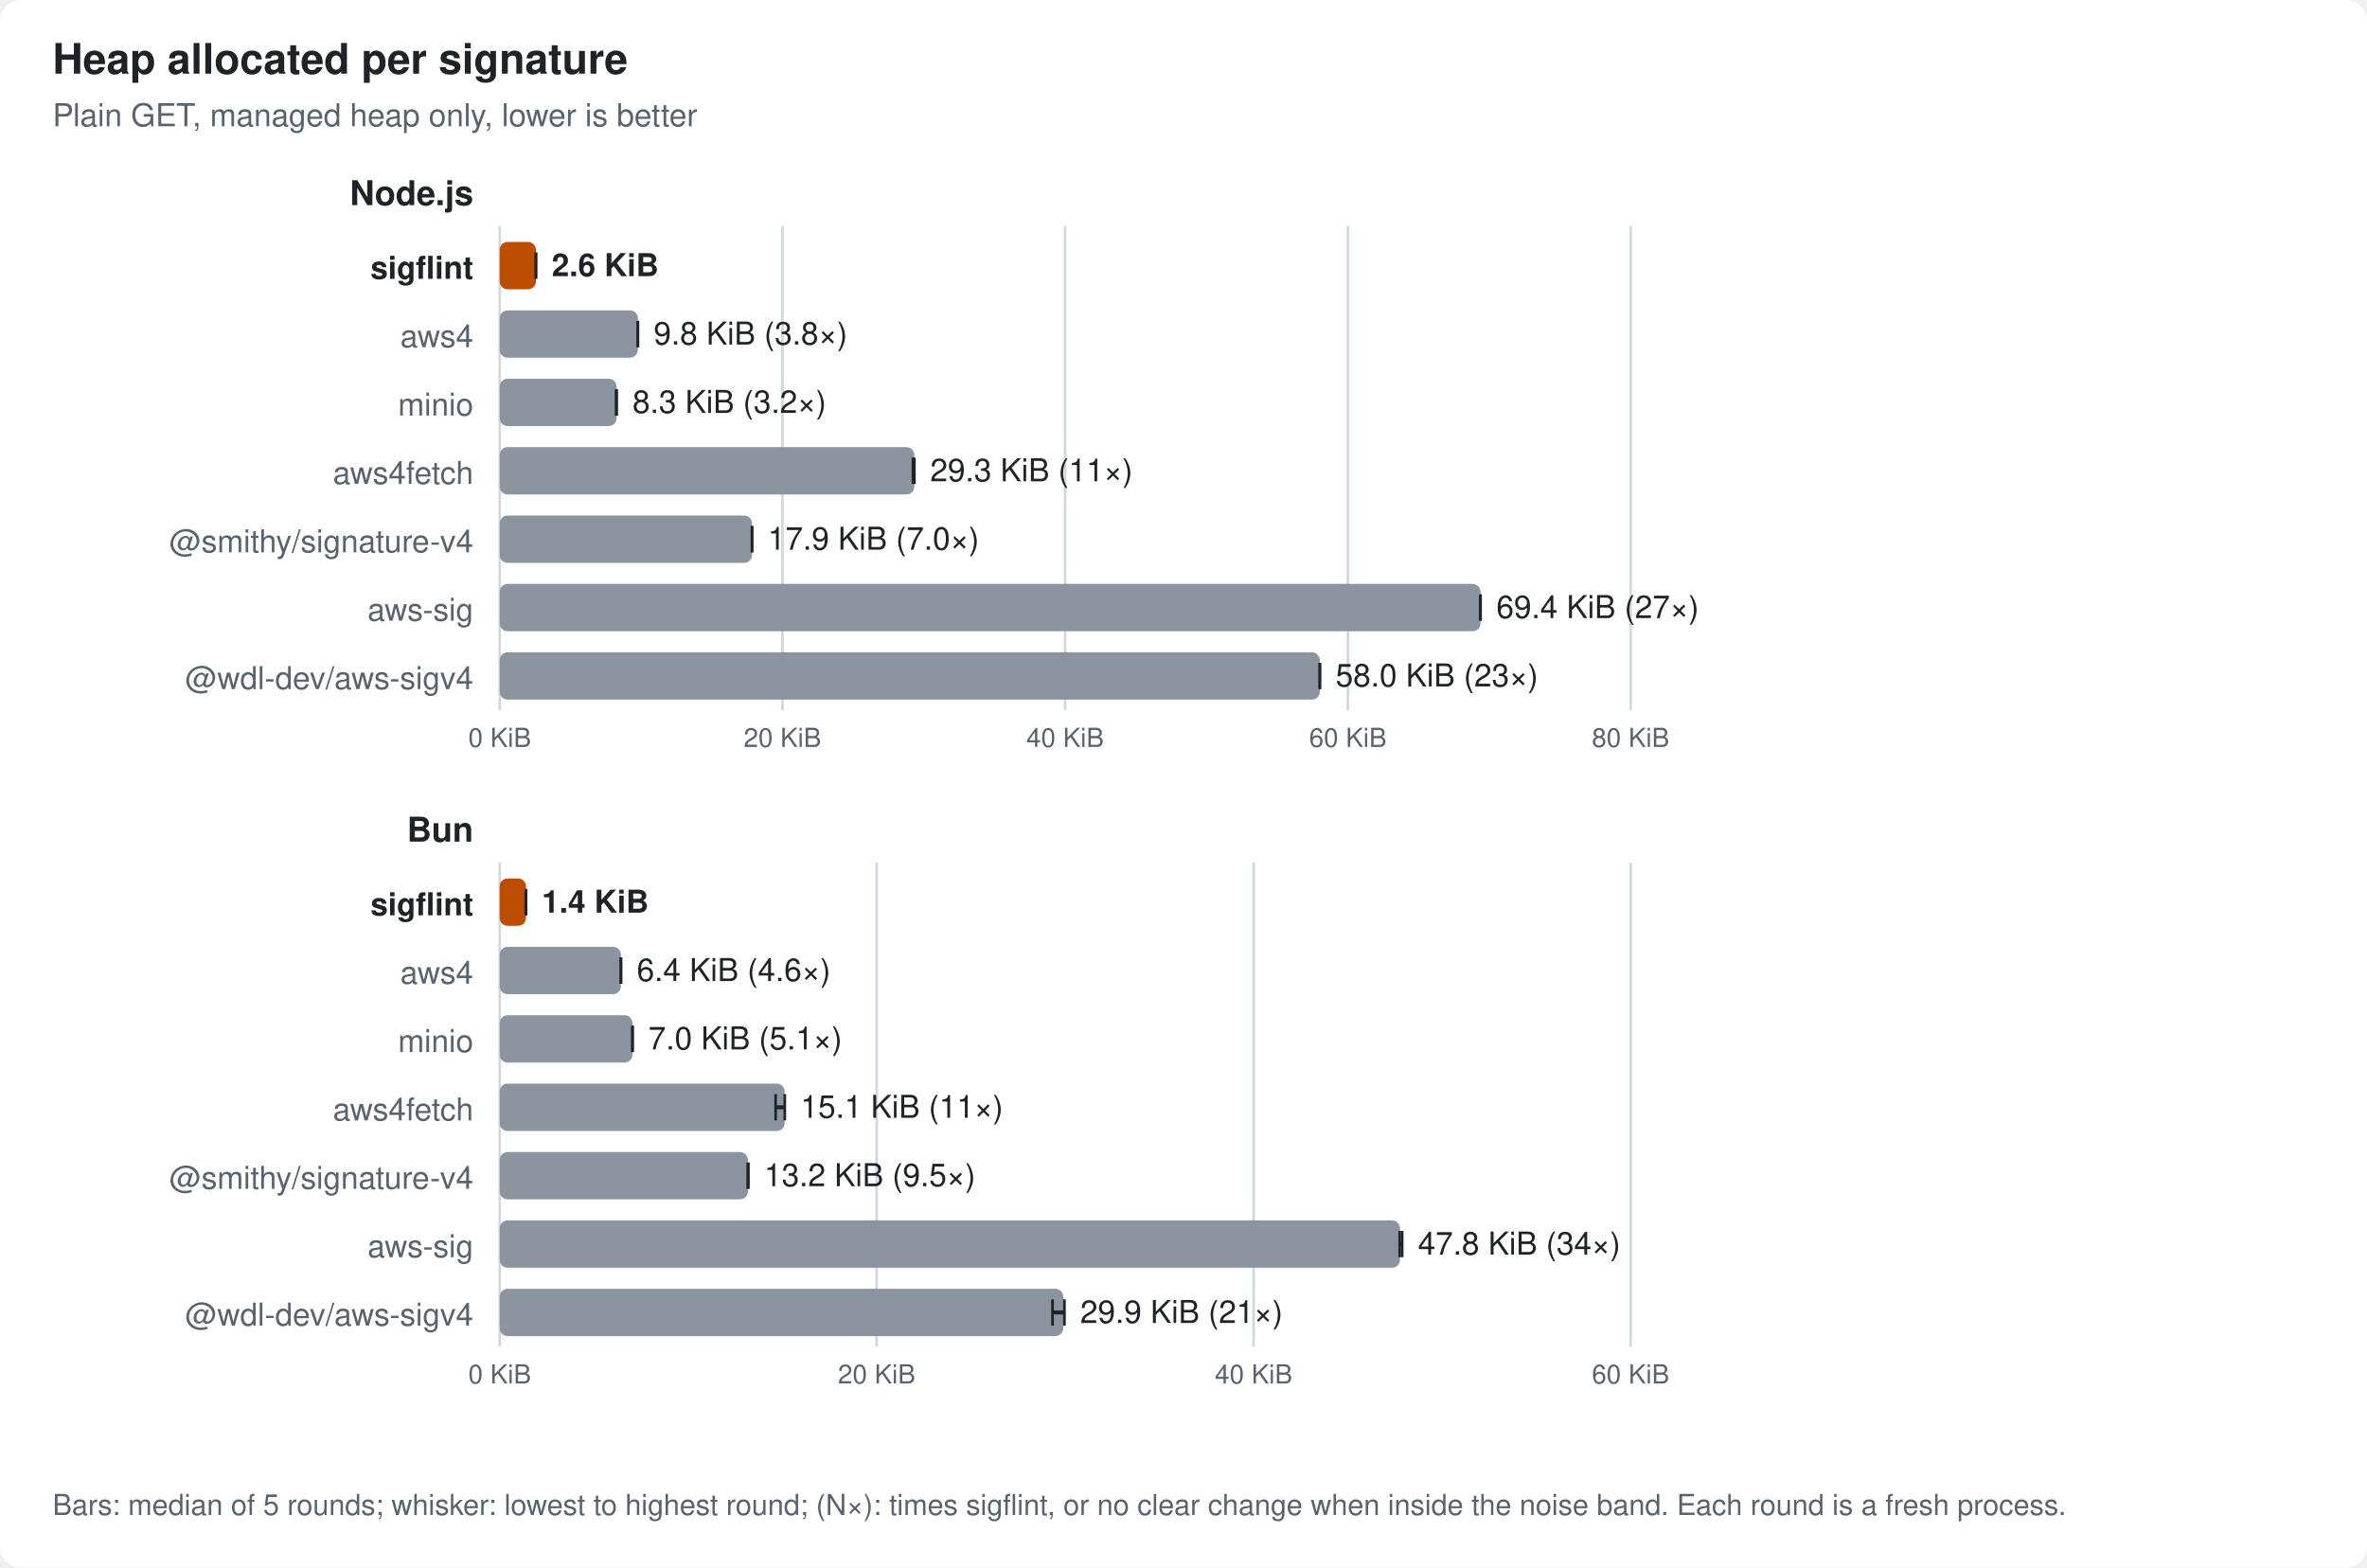
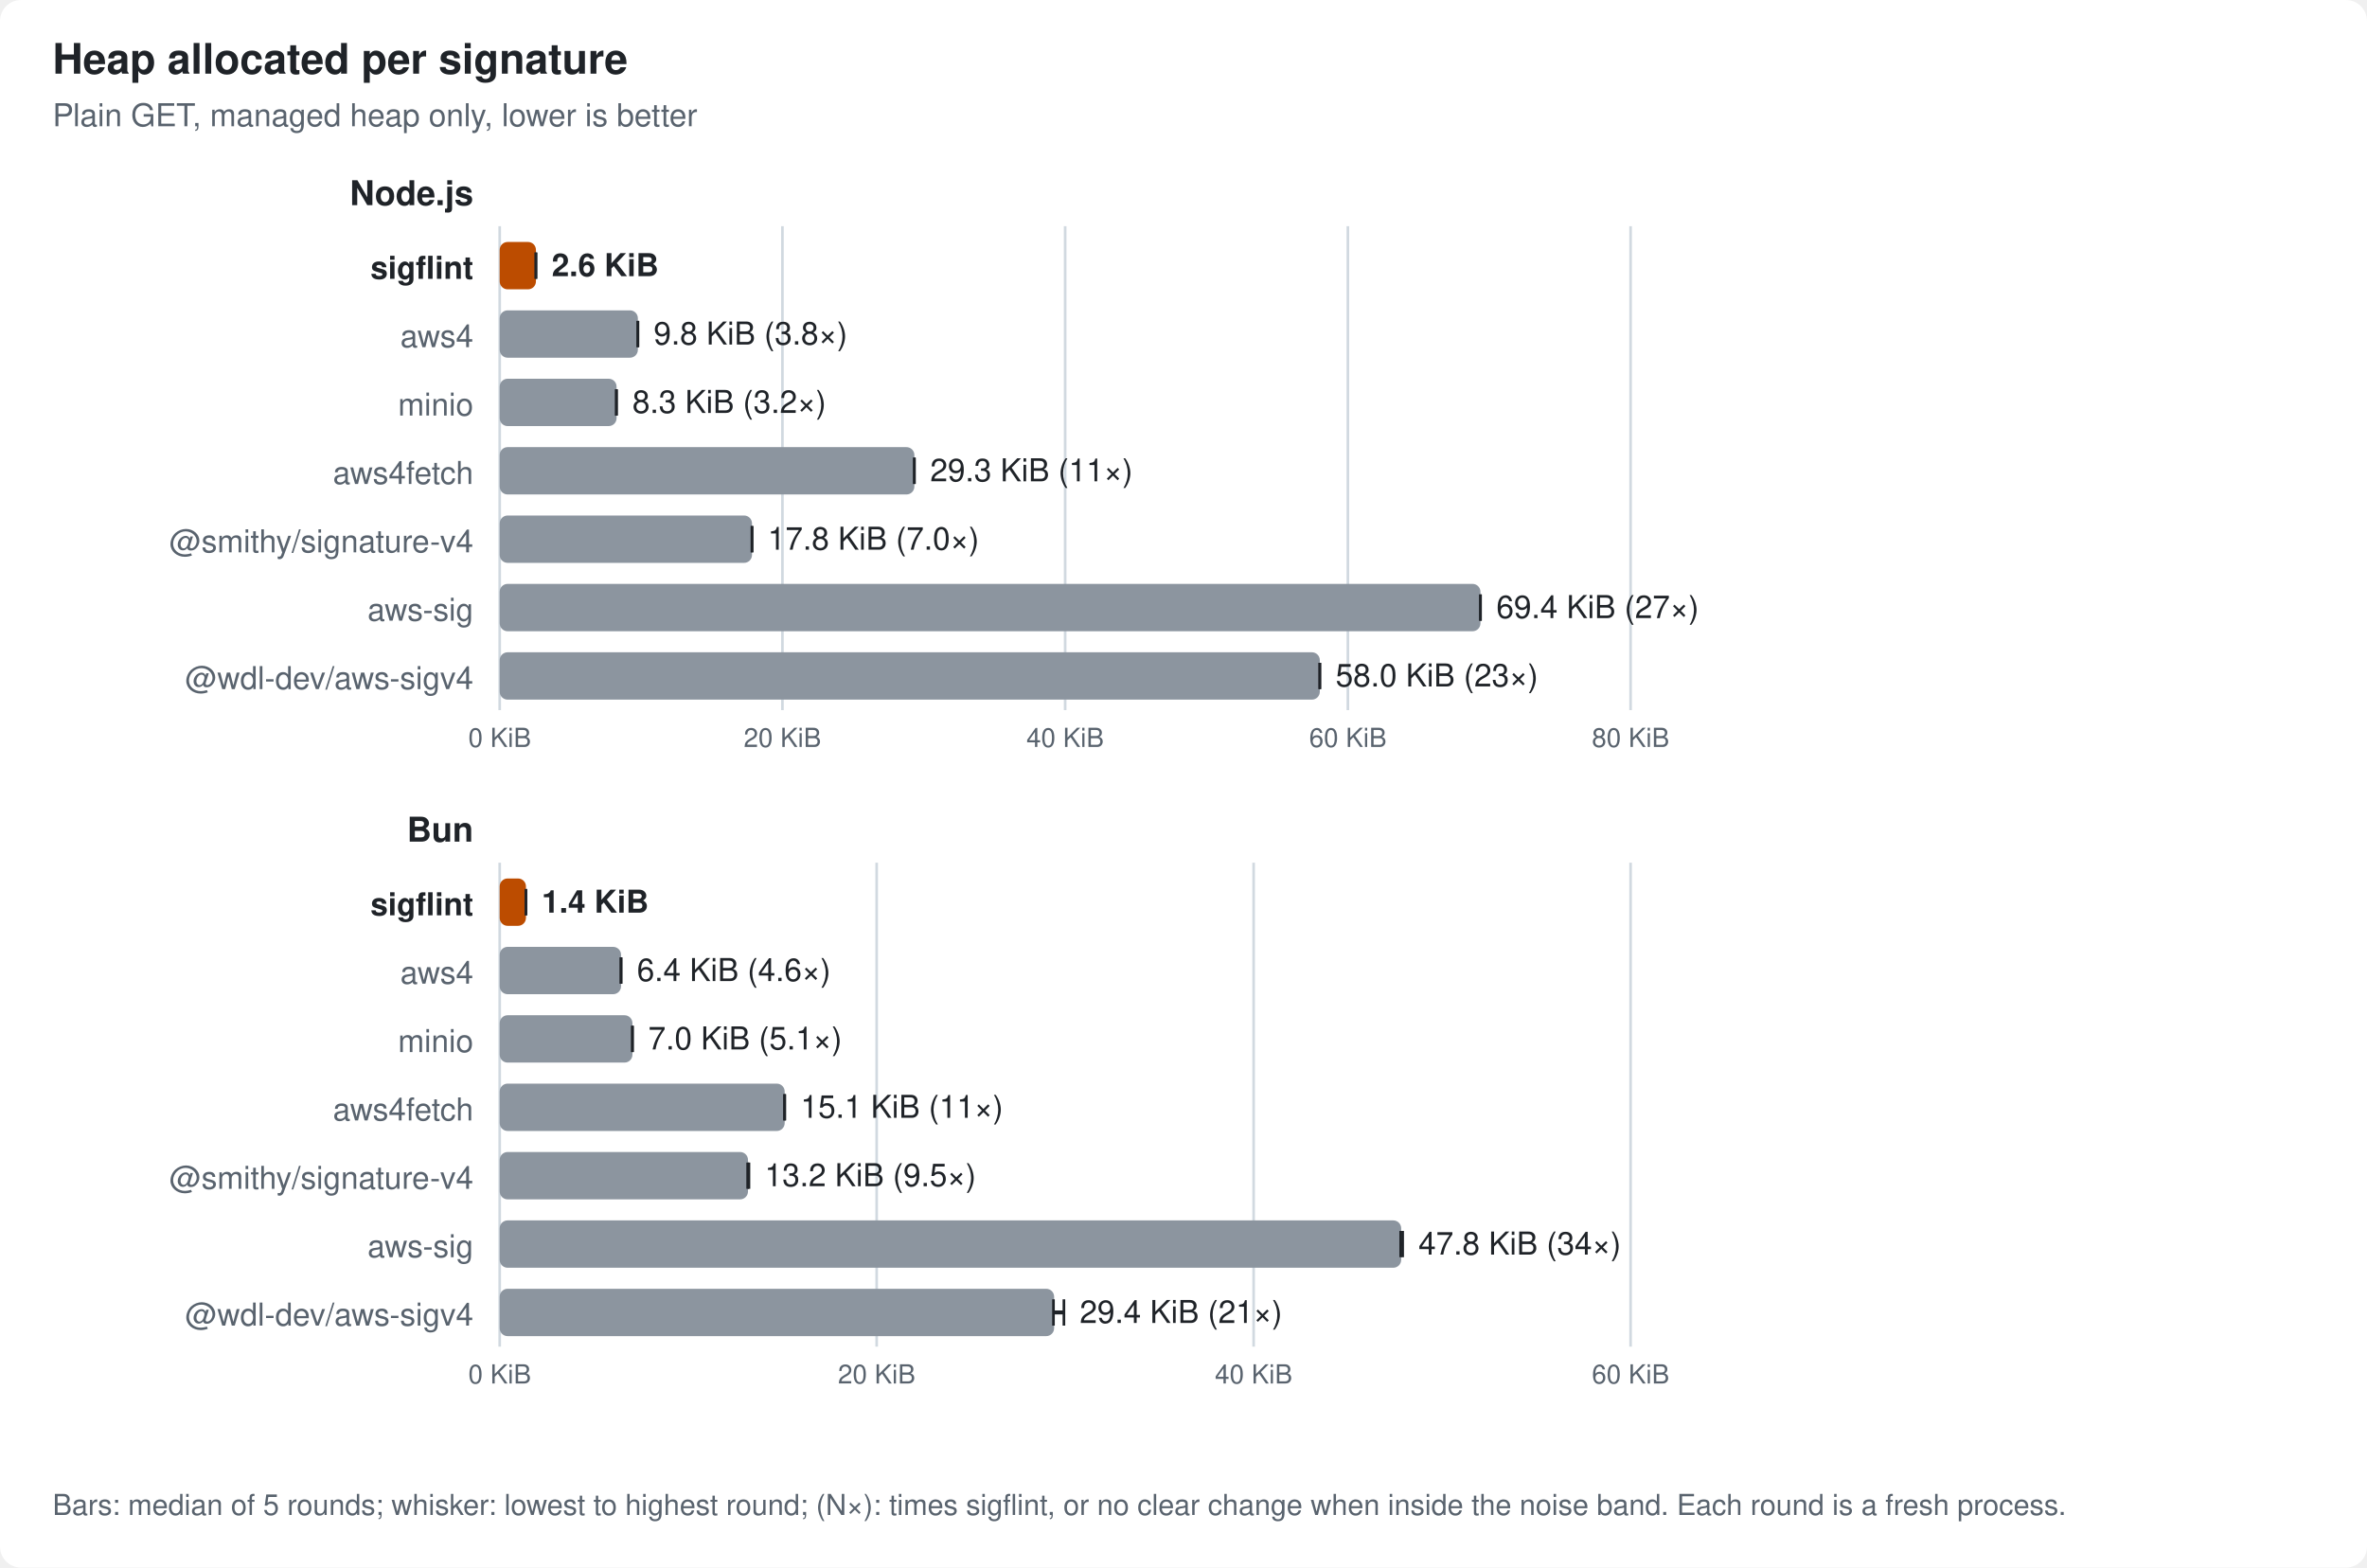
<svg xmlns="http://www.w3.org/2000/svg" width="900" height="596" viewBox="0 0 900 596" role="img" aria-labelledby="t" font-family="-apple-system,BlinkMacSystemFont,'Segoe UI',Helvetica,Arial,sans-serif">
  <rect width="900" height="596" rx="8" fill="#ffffff" />
  <text x="20" y="28" font-size="16" fill="#1f2328" text-anchor="start" font-weight="600">Heap allocated per signature</text>
  <text x="20" y="48" font-size="12" fill="#59636e" text-anchor="start" font-weight="400">Plain GET, managed heap only, lower is better</text>
  <text x="180" y="78" font-size="13" fill="#1f2328" text-anchor="end" font-weight="700">Node.js</text>
  <line x1="190" y1="86" x2="190" y2="270" stroke="#d1d9e0" />
  <text x="190" y="284" font-size="10" fill="#59636e" text-anchor="middle" font-weight="400">0 KiB</text>
  <line x1="297.5" y1="86" x2="297.5" y2="270" stroke="#d1d9e0" />
  <text x="297.5" y="284" font-size="10" fill="#59636e" text-anchor="middle" font-weight="400">20 KiB</text>
  <line x1="405" y1="86" x2="405" y2="270" stroke="#d1d9e0" />
  <text x="405" y="284" font-size="10" fill="#59636e" text-anchor="middle" font-weight="400">40 KiB</text>
  <line x1="512.5" y1="86" x2="512.5" y2="270" stroke="#d1d9e0" />
  <text x="512.5" y="284" font-size="10" fill="#59636e" text-anchor="middle" font-weight="400">60 KiB</text>
  <line x1="620" y1="86" x2="620" y2="270" stroke="#d1d9e0" />
  <text x="620" y="284" font-size="10" fill="#59636e" text-anchor="middle" font-weight="400">80 KiB</text>
  <text x="180" y="106" font-size="12" fill="#1f2328" text-anchor="end" font-weight="700">sigflint</text>
  <rect x="190" y="92" width="13.779" height="18" rx="3" fill="#bc4c00" />
  <line x1="203.773" y1="101" x2="203.779" y2="101" stroke="#1f2328" stroke-width="1.5" />
  <line x1="203.773" y1="96" x2="203.773" y2="106" stroke="#1f2328" />
  <line x1="203.779" y1="96" x2="203.779" y2="106" stroke="#1f2328" />
  <text x="209.779" y="105" font-size="12" fill="#1f2328" text-anchor="start" font-weight="700">2.6 KiB</text>
  <text x="180" y="132" font-size="12" fill="#59636e" text-anchor="end" font-weight="400">aws4</text>
  <rect x="190" y="118" width="52.537" height="18" rx="3" fill="#8c959f" />
  <line x1="242.537" y1="127" x2="242.537" y2="127" stroke="#1f2328" stroke-width="1.5" />
  <line x1="242.537" y1="122" x2="242.537" y2="132" stroke="#1f2328" />
  <line x1="242.537" y1="122" x2="242.537" y2="132" stroke="#1f2328" />
  <text x="248.537" y="131" font-size="12" fill="#1f2328" text-anchor="start" font-weight="400">9.8 KiB  (3.8×)</text>
  <text x="180" y="158" font-size="12" fill="#59636e" text-anchor="end" font-weight="400">minio</text>
-   <rect x="190" y="144" width="44.443" height="18" rx="3" fill="#8c959f" />
-   <line x1="234.255" y1="153" x2="234.496" y2="153" stroke="#1f2328" stroke-width="1.5" />
-   <line x1="234.255" y1="148" x2="234.255" y2="158" stroke="#1f2328" />
-   <line x1="234.496" y1="148" x2="234.496" y2="158" stroke="#1f2328" />
-   <text x="240.496" y="157" font-size="12" fill="#1f2328" text-anchor="start" font-weight="400">8.3 KiB  (3.2×)</text>
+   <rect x="190" y="144" width="44.438" height="18" rx="3" fill="#8c959f" />
+   <line x1="234.297" y1="153" x2="234.449" y2="153" stroke="#1f2328" stroke-width="1.5" />
+   <line x1="234.297" y1="148" x2="234.297" y2="158" stroke="#1f2328" />
+   <line x1="234.449" y1="148" x2="234.449" y2="158" stroke="#1f2328" />
+   <text x="240.449" y="157" font-size="12" fill="#1f2328" text-anchor="start" font-weight="400">8.3 KiB  (3.2×)</text>
  <text x="180" y="184" font-size="12" fill="#59636e" text-anchor="end" font-weight="400">aws4fetch</text>
  <rect x="190" y="170" width="157.67" height="18" rx="3" fill="#8c959f" />
-   <line x1="347.13" y1="179" x2="347.67" y2="179" stroke="#1f2328" stroke-width="1.5" />
-   <line x1="347.13" y1="174" x2="347.13" y2="184" stroke="#1f2328" />
+   <line x1="347.67" y1="179" x2="347.67" y2="179" stroke="#1f2328" stroke-width="1.5" />
+   <line x1="347.67" y1="174" x2="347.67" y2="184" stroke="#1f2328" />
  <line x1="347.67" y1="174" x2="347.67" y2="184" stroke="#1f2328" />
  <text x="353.67" y="183" font-size="12" fill="#1f2328" text-anchor="start" font-weight="400">29.3 KiB  (11×)</text>
  <text x="180" y="210" font-size="12" fill="#59636e" text-anchor="end" font-weight="400">@smithy/signature-v4</text>
-   <rect x="190" y="196" width="95.947" height="18" rx="3" fill="#8c959f" />
-   <line x1="285.931" y1="205" x2="285.947" y2="205" stroke="#1f2328" stroke-width="1.5" />
-   <line x1="285.931" y1="200" x2="285.931" y2="210" stroke="#1f2328" />
-   <line x1="285.947" y1="200" x2="285.947" y2="210" stroke="#1f2328" />
-   <text x="291.947" y="209" font-size="12" fill="#1f2328" text-anchor="start" font-weight="400">17.9 KiB  (7.0×)</text>
+   <rect x="190" y="196" width="95.936" height="18" rx="3" fill="#8c959f" />
+   <line x1="285.936" y1="205" x2="285.936" y2="205" stroke="#1f2328" stroke-width="1.5" />
+   <line x1="285.936" y1="200" x2="285.936" y2="210" stroke="#1f2328" />
+   <line x1="285.936" y1="200" x2="285.936" y2="210" stroke="#1f2328" />
+   <text x="291.936" y="209" font-size="12" fill="#1f2328" text-anchor="start" font-weight="400">17.8 KiB  (7.0×)</text>
  <text x="180" y="236" font-size="12" fill="#59636e" text-anchor="end" font-weight="400">aws-sig</text>
-   <rect x="190" y="222" width="372.922" height="18" rx="3" fill="#8c959f" />
-   <line x1="562.87" y1="231" x2="562.954" y2="231" stroke="#1f2328" stroke-width="1.5" />
-   <line x1="562.87" y1="226" x2="562.87" y2="236" stroke="#1f2328" />
-   <line x1="562.954" y1="226" x2="562.954" y2="236" stroke="#1f2328" />
-   <text x="568.954" y="235" font-size="12" fill="#1f2328" text-anchor="start" font-weight="400">69.4 KiB  (27×)</text>
+   <rect x="190" y="222" width="372.912" height="18" rx="3" fill="#8c959f" />
+   <line x1="562.891" y1="231" x2="562.948" y2="231" stroke="#1f2328" stroke-width="1.5" />
+   <line x1="562.891" y1="226" x2="562.891" y2="236" stroke="#1f2328" />
+   <line x1="562.948" y1="226" x2="562.948" y2="236" stroke="#1f2328" />
+   <text x="568.948" y="235" font-size="12" fill="#1f2328" text-anchor="start" font-weight="400">69.4 KiB  (27×)</text>
  <text x="180" y="262" font-size="12" fill="#59636e" text-anchor="end" font-weight="400">@wdl-dev/aws-sigv4</text>
  <rect x="190" y="248" width="311.834" height="18" rx="3" fill="#8c959f" />
  <line x1="501.834" y1="257" x2="501.834" y2="257" stroke="#1f2328" stroke-width="1.5" />
  <line x1="501.834" y1="252" x2="501.834" y2="262" stroke="#1f2328" />
  <line x1="501.834" y1="252" x2="501.834" y2="262" stroke="#1f2328" />
  <text x="507.834" y="261" font-size="12" fill="#1f2328" text-anchor="start" font-weight="400">58.0 KiB  (23×)</text>
  <text x="180" y="320" font-size="13" fill="#1f2328" text-anchor="end" font-weight="700">Bun</text>
  <line x1="190" y1="328" x2="190" y2="512" stroke="#d1d9e0" />
  <text x="190" y="526" font-size="10" fill="#59636e" text-anchor="middle" font-weight="400">0 KiB</text>
  <line x1="333.333" y1="328" x2="333.333" y2="512" stroke="#d1d9e0" />
  <text x="333.333" y="526" font-size="10" fill="#59636e" text-anchor="middle" font-weight="400">20 KiB</text>
  <line x1="476.667" y1="328" x2="476.667" y2="512" stroke="#d1d9e0" />
  <text x="476.667" y="526" font-size="10" fill="#59636e" text-anchor="middle" font-weight="400">40 KiB</text>
  <line x1="620" y1="328" x2="620" y2="512" stroke="#d1d9e0" />
  <text x="620" y="526" font-size="10" fill="#59636e" text-anchor="middle" font-weight="400">60 KiB</text>
  <text x="180" y="348" font-size="12" fill="#1f2328" text-anchor="end" font-weight="700">sigflint</text>
  <rect x="190" y="334" width="9.98" height="18" rx="3" fill="#bc4c00" />
-   <line x1="199.976" y1="343" x2="199.985" y2="343" stroke="#1f2328" stroke-width="1.5" />
-   <line x1="199.976" y1="338" x2="199.976" y2="348" stroke="#1f2328" />
-   <line x1="199.985" y1="338" x2="199.985" y2="348" stroke="#1f2328" />
-   <text x="205.985" y="347" font-size="12" fill="#1f2328" text-anchor="start" font-weight="700">1.4 KiB</text>
+   <line x1="199.973" y1="343" x2="199.982" y2="343" stroke="#1f2328" stroke-width="1.5" />
+   <line x1="199.973" y1="338" x2="199.973" y2="348" stroke="#1f2328" />
+   <line x1="199.982" y1="338" x2="199.982" y2="348" stroke="#1f2328" />
+   <text x="205.982" y="347" font-size="12" fill="#1f2328" text-anchor="start" font-weight="700">1.4 KiB</text>
  <text x="180" y="374" font-size="12" fill="#59636e" text-anchor="end" font-weight="400">aws4</text>
-   <rect x="190" y="360" width="46.096" height="18" rx="3" fill="#8c959f" />
-   <line x1="236.061" y1="369" x2="236.133" y2="369" stroke="#1f2328" stroke-width="1.5" />
-   <line x1="236.061" y1="364" x2="236.061" y2="374" stroke="#1f2328" />
-   <line x1="236.133" y1="364" x2="236.133" y2="374" stroke="#1f2328" />
-   <text x="242.133" y="373" font-size="12" fill="#1f2328" text-anchor="start" font-weight="400">6.4 KiB  (4.6×)</text>
+   <rect x="190" y="360" width="46.138" height="18" rx="3" fill="#8c959f" />
+   <line x1="236.09" y1="369" x2="236.175" y2="369" stroke="#1f2328" stroke-width="1.5" />
+   <line x1="236.09" y1="364" x2="236.09" y2="374" stroke="#1f2328" />
+   <line x1="236.175" y1="364" x2="236.175" y2="374" stroke="#1f2328" />
+   <text x="242.175" y="373" font-size="12" fill="#1f2328" text-anchor="start" font-weight="400">6.4 KiB  (4.6×)</text>
  <text x="180" y="400" font-size="12" fill="#59636e" text-anchor="end" font-weight="400">minio</text>
-   <rect x="190" y="386" width="50.491" height="18" rx="3" fill="#8c959f" />
-   <line x1="240.465" y1="395" x2="240.518" y2="395" stroke="#1f2328" stroke-width="1.5" />
-   <line x1="240.465" y1="390" x2="240.465" y2="400" stroke="#1f2328" />
-   <line x1="240.518" y1="390" x2="240.518" y2="400" stroke="#1f2328" />
-   <text x="246.518" y="399" font-size="12" fill="#1f2328" text-anchor="start" font-weight="400">7.0 KiB  (5.1×)</text>
+   <rect x="190" y="386" width="50.472" height="18" rx="3" fill="#8c959f" />
+   <line x1="240.463" y1="395" x2="240.474" y2="395" stroke="#1f2328" stroke-width="1.5" />
+   <line x1="240.463" y1="390" x2="240.463" y2="400" stroke="#1f2328" />
+   <line x1="240.474" y1="390" x2="240.474" y2="400" stroke="#1f2328" />
+   <text x="246.474" y="399" font-size="12" fill="#1f2328" text-anchor="start" font-weight="400">7.0 KiB  (5.1×)</text>
  <text x="180" y="426" font-size="12" fill="#59636e" text-anchor="end" font-weight="400">aws4fetch</text>
-   <rect x="190" y="412" width="108.351" height="18" rx="3" fill="#8c959f" />
-   <line x1="294.911" y1="421" x2="298.399" y2="421" stroke="#1f2328" stroke-width="1.5" />
-   <line x1="294.911" y1="416" x2="294.911" y2="426" stroke="#1f2328" />
-   <line x1="298.399" y1="416" x2="298.399" y2="426" stroke="#1f2328" />
-   <text x="304.399" y="425" font-size="12" fill="#1f2328" text-anchor="start" font-weight="400">15.1 KiB  (11×)</text>
+   <rect x="190" y="412" width="108.361" height="18" rx="3" fill="#8c959f" />
+   <line x1="298.273" y1="421" x2="298.414" y2="421" stroke="#1f2328" stroke-width="1.5" />
+   <line x1="298.273" y1="416" x2="298.273" y2="426" stroke="#1f2328" />
+   <line x1="298.414" y1="416" x2="298.414" y2="426" stroke="#1f2328" />
+   <text x="304.414" y="425" font-size="12" fill="#1f2328" text-anchor="start" font-weight="400">15.1 KiB  (11×)</text>
  <text x="180" y="452" font-size="12" fill="#59636e" text-anchor="end" font-weight="400">@smithy/signature-v4</text>
-   <rect x="190" y="438" width="94.375" height="18" rx="3" fill="#8c959f" />
-   <line x1="284.308" y1="447" x2="284.562" y2="447" stroke="#1f2328" stroke-width="1.5" />
-   <line x1="284.308" y1="442" x2="284.308" y2="452" stroke="#1f2328" />
-   <line x1="284.562" y1="442" x2="284.562" y2="452" stroke="#1f2328" />
-   <text x="290.562" y="451" font-size="12" fill="#1f2328" text-anchor="start" font-weight="400">13.2 KiB  (9.5×)</text>
+   <rect x="190" y="438" width="94.414" height="18" rx="3" fill="#8c959f" />
+   <line x1="284.275" y1="447" x2="284.77" y2="447" stroke="#1f2328" stroke-width="1.5" />
+   <line x1="284.275" y1="442" x2="284.275" y2="452" stroke="#1f2328" />
+   <line x1="284.77" y1="442" x2="284.77" y2="452" stroke="#1f2328" />
+   <text x="290.77" y="451" font-size="12" fill="#1f2328" text-anchor="start" font-weight="400">13.2 KiB  (9.5×)</text>
  <text x="180" y="478" font-size="12" fill="#59636e" text-anchor="end" font-weight="400">aws-sig</text>
-   <rect x="190" y="464" width="342.327" height="18" rx="3" fill="#8c959f" />
-   <line x1="532.2" y1="473" x2="533.145" y2="473" stroke="#1f2328" stroke-width="1.5" />
-   <line x1="532.2" y1="468" x2="532.2" y2="478" stroke="#1f2328" />
-   <line x1="533.145" y1="468" x2="533.145" y2="478" stroke="#1f2328" />
-   <text x="539.145" y="477" font-size="12" fill="#1f2328" text-anchor="start" font-weight="400">47.8 KiB  (34×)</text>
+   <rect x="190" y="464" width="342.769" height="18" rx="3" fill="#8c959f" />
+   <line x1="532.574" y1="473" x2="533.332" y2="473" stroke="#1f2328" stroke-width="1.5" />
+   <line x1="532.574" y1="468" x2="532.574" y2="478" stroke="#1f2328" />
+   <line x1="533.332" y1="468" x2="533.332" y2="478" stroke="#1f2328" />
+   <text x="539.332" y="477" font-size="12" fill="#1f2328" text-anchor="start" font-weight="400">47.8 KiB  (34×)</text>
  <text x="180" y="504" font-size="12" fill="#59636e" text-anchor="end" font-weight="400">@wdl-dev/aws-sigv4</text>
-   <rect x="190" y="490" width="214.283" height="18" rx="3" fill="#8c959f" />
-   <line x1="400.203" y1="499" x2="404.731" y2="499" stroke="#1f2328" stroke-width="1.5" />
-   <line x1="400.203" y1="494" x2="400.203" y2="504" stroke="#1f2328" />
-   <line x1="404.731" y1="494" x2="404.731" y2="504" stroke="#1f2328" />
-   <text x="410.731" y="503" font-size="12" fill="#1f2328" text-anchor="start" font-weight="400">29.9 KiB  (21×)</text>
+   <rect x="190" y="490" width="210.805" height="18" rx="3" fill="#8c959f" />
+   <line x1="400.562" y1="499" x2="404.531" y2="499" stroke="#1f2328" stroke-width="1.5" />
+   <line x1="400.562" y1="494" x2="400.562" y2="504" stroke="#1f2328" />
+   <line x1="404.531" y1="494" x2="404.531" y2="504" stroke="#1f2328" />
+   <text x="410.531" y="503" font-size="12" fill="#1f2328" text-anchor="start" font-weight="400">29.4 KiB  (21×)</text>
  <text x="20" y="576" font-size="11" fill="#59636e" text-anchor="start" font-weight="400">Bars: median of 5 rounds; whisker: lowest to highest round; (N×): times sigflint, or no clear change when inside the noise band. Each round is a fresh process.</text>
</svg>
